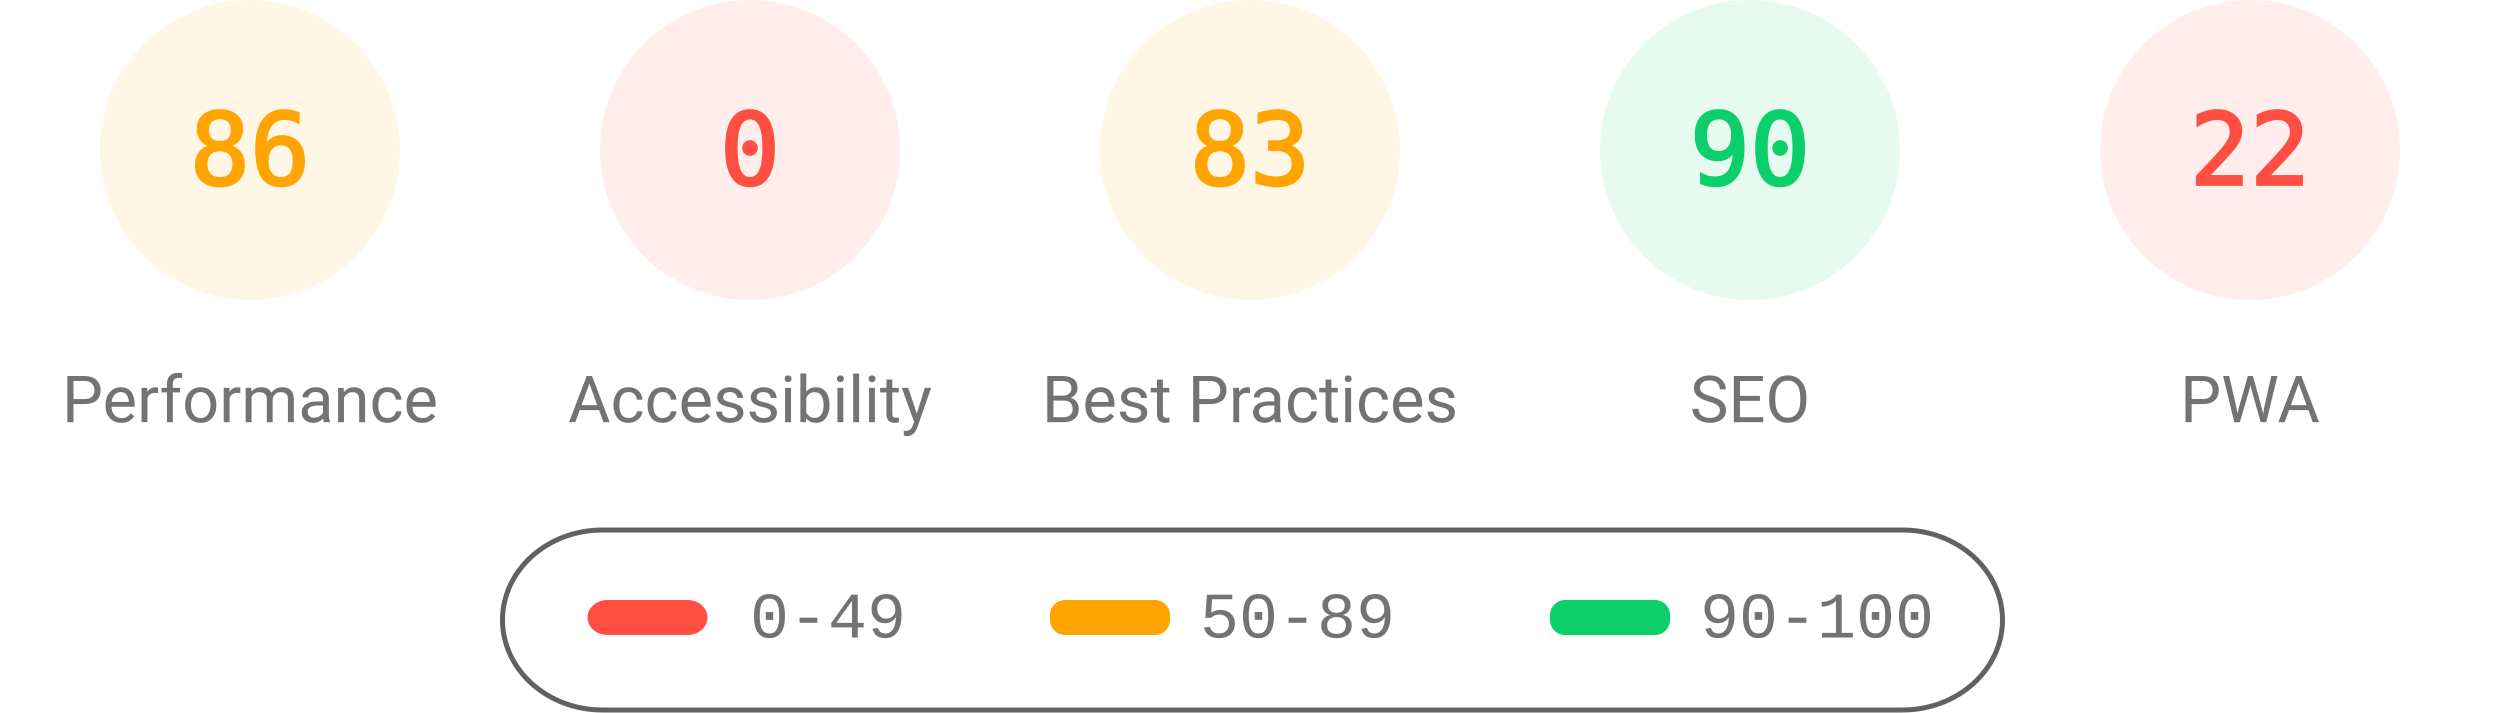
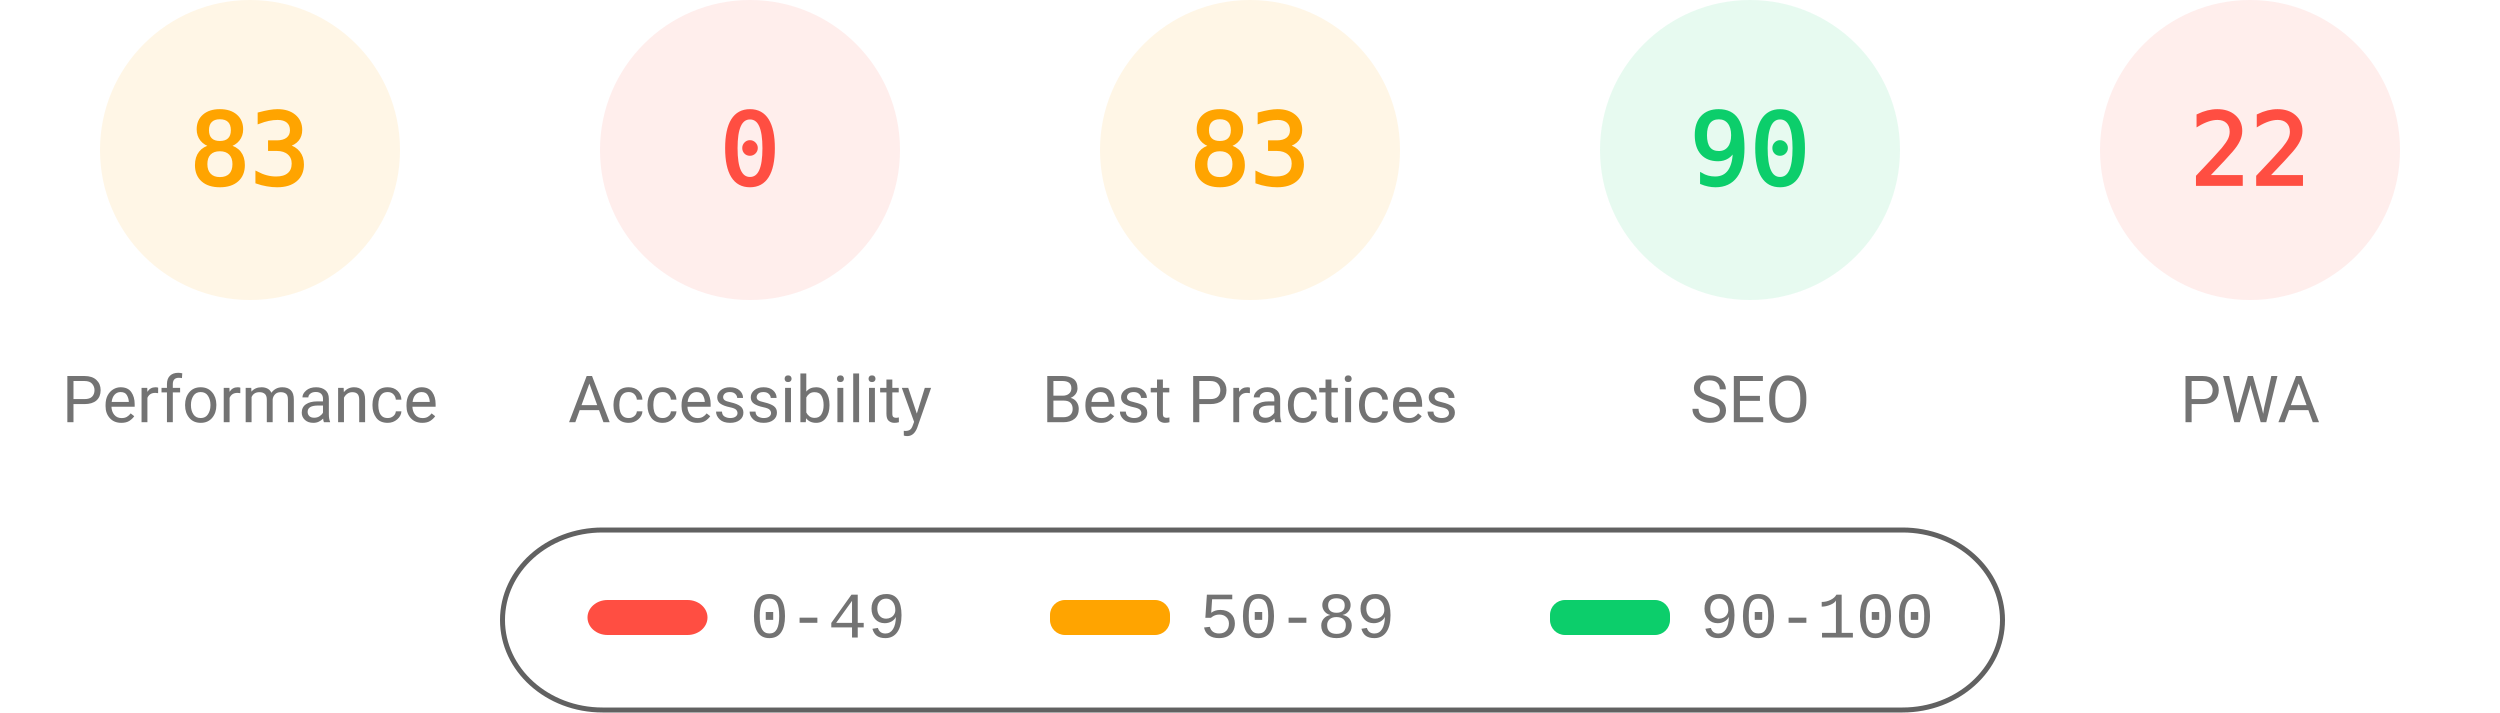
<svg xmlns="http://www.w3.org/2000/svg" fill="none" width="1000" height="285">
  <style>.gauge-base{opacity:.1}.gauge-arc{fill:none;animation-delay:250ms;stroke-linecap:round;transform:rotate(-90deg);transform-origin:100px 60px;animation:load-gauge 1s ease forwards}.guage-text{font-size:40px;font-family:monospace;text-align:center}.guage-red{color:#ff4e42;fill:#ff4e42;stroke:#ff4e42}.guage-orange{color:#ffa400;fill:#ffa400;stroke:#ffa400}.guage-green{color:#0cce6b;fill:#0cce6b;stroke:#0cce6b}.guage-undefined{color:#5c5c5c;fill:#5c5c5c;stroke:#5c5c5c}.guage-title{color:#737373;fill:#737373;stroke:none;font-size:26px;line-height:26px;font-family:Roboto,Halvetica,Arial,sans-serif}@keyframes load-gauge{from{stroke-dasharray:0 352.858}}</style>
  <svg class="guage-div guage-perf guage-orange" viewBox="0 0 200 200" width="200" height="200">
    <circle class="gauge-base" r="56" cx="100" cy="60" stroke-width="8" />
-     <circle class="gauge-arc guage-arc-1" r="56" cx="100" cy="60" stroke-width="8" style="stroke-dasharray:302.598,351.858" />
-     <text class="guage-text" x="100" y="60" alignment-baseline="central" dominant-baseline="central" text-anchor="middle">86</text>
+     <circle class="gauge-arc guage-arc-1" r="56" cx="100" cy="60" stroke-width="8" style="stroke-dasharray:292.042,351.858" />
+     <text class="guage-text" x="100" y="60" alignment-baseline="central" dominant-baseline="central" text-anchor="middle">83</text>
    <text class="guage-title" x="100" y="160" alignment-baseline="central" dominant-baseline="central" text-anchor="middle">Performance</text>
  </svg>
  <svg class="guage-div guage-acc guage-red" viewBox="0 0 200 200" width="200" height="200" x="200">
    <circle class="gauge-base" r="56" cx="100" cy="60" stroke-width="8" />
    <circle class="gauge-arc guage-arc-2" r="56" cx="100" cy="60" stroke-width="8" style="stroke-dasharray:0,351.858" />
    <text class="guage-text" x="100" y="60" alignment-baseline="central" dominant-baseline="central" text-anchor="middle">0</text>
    <text class="guage-title" x="100" y="160" alignment-baseline="central" dominant-baseline="central" text-anchor="middle">Accessibility</text>
  </svg>
  <svg class="guage-div guage-best guage-orange" viewBox="0 0 200 200" width="200" height="200" x="400">
    <circle class="gauge-base" r="56" cx="100" cy="60" stroke-width="8" />
    <circle class="gauge-arc guage-arc-3" r="56" cx="100" cy="60" stroke-width="8" style="stroke-dasharray:292.042,351.858" />
    <text class="guage-text" x="100" y="60" alignment-baseline="central" dominant-baseline="central" text-anchor="middle">83</text>
    <text class="guage-title" x="100" y="160" alignment-baseline="central" dominant-baseline="central" text-anchor="middle">Best Practices</text>
  </svg>
  <svg class="guage-div guage-seo guage-green" viewBox="0 0 200 200" width="200" height="200" x="600">
    <circle class="gauge-base" r="56" cx="100" cy="60" stroke-width="8" />
    <circle class="gauge-arc guage-arc-4" r="56" cx="100" cy="60" stroke-width="8" style="stroke-dasharray:316.672,351.858" />
    <text class="guage-text" x="100" y="60" alignment-baseline="central" dominant-baseline="central" text-anchor="middle">90</text>
    <text class="guage-title" x="100" y="160" alignment-baseline="central" dominant-baseline="central" text-anchor="middle">SEO</text>
  </svg>
  <svg class="guage-div guage-pwa guage-red" viewBox="0 0 200 200" width="200" height="200" x="800">
    <circle class="gauge-base" r="56" cx="100" cy="60" stroke-width="8" />
    <circle class="gauge-arc guage-arc-4" r="56" cx="100" cy="60" stroke-width="8" style="stroke-dasharray:77.409,351.858" />
    <text class="guage-text" x="100" y="60" alignment-baseline="central" dominant-baseline="central" text-anchor="middle">22</text>
    <text class="guage-title" x="100" y="160" alignment-baseline="central" dominant-baseline="central" text-anchor="middle">PWA</text>
  </svg>
  <svg width="604" height="76" x="200" y="210">
    <path fill="none" id="canvas_background" d="M-1-1h604v80H-1z" />
    <rect fill-opacity="0" stroke="#616161" stroke-width="2" rx="40" id="svg_2" height="72" width="600" y="2" x="1" fill="#000" />
    <rect stroke="#000" rx="8" id="svg_3" height="14" width="48" y="30" x="35" stroke-opacity="null" stroke-width="0" fill="#ff4e42" />
    <rect stroke="#000" rx="6" id="svg_4" height="14" width="48" y="30" x="220" stroke-opacity="null" stroke-width="0" fill="#ffa400" />
    <rect stroke="#000" rx="6" id="svg_5" height="14" width="48" y="30" x="420" stroke-opacity="null" stroke-width="0" fill="#0cce6b" />
    <text xml:space="preserve" text-anchor="start" font-family="'Courier New', Courier, monospace" font-size="26" id="svg_6" y="45" x="100" stroke-opacity="null" stroke-width="0" stroke="#000" fill="#737373">0-49</text>
    <text xml:space="preserve" text-anchor="start" font-family="'Courier New', Courier, monospace" font-size="26" id="svg_7" y="45" x="280" stroke-opacity="null" stroke-width="0" stroke="#000" fill="#737373">50-89</text>
    <text xml:space="preserve" text-anchor="start" font-family="'Courier New', Courier, monospace" font-size="26" id="svg_8" y="45" x="480" stroke-opacity="null" stroke-width="0" stroke="#000" fill="#737373">90-100</text>
  </svg>
</svg>
